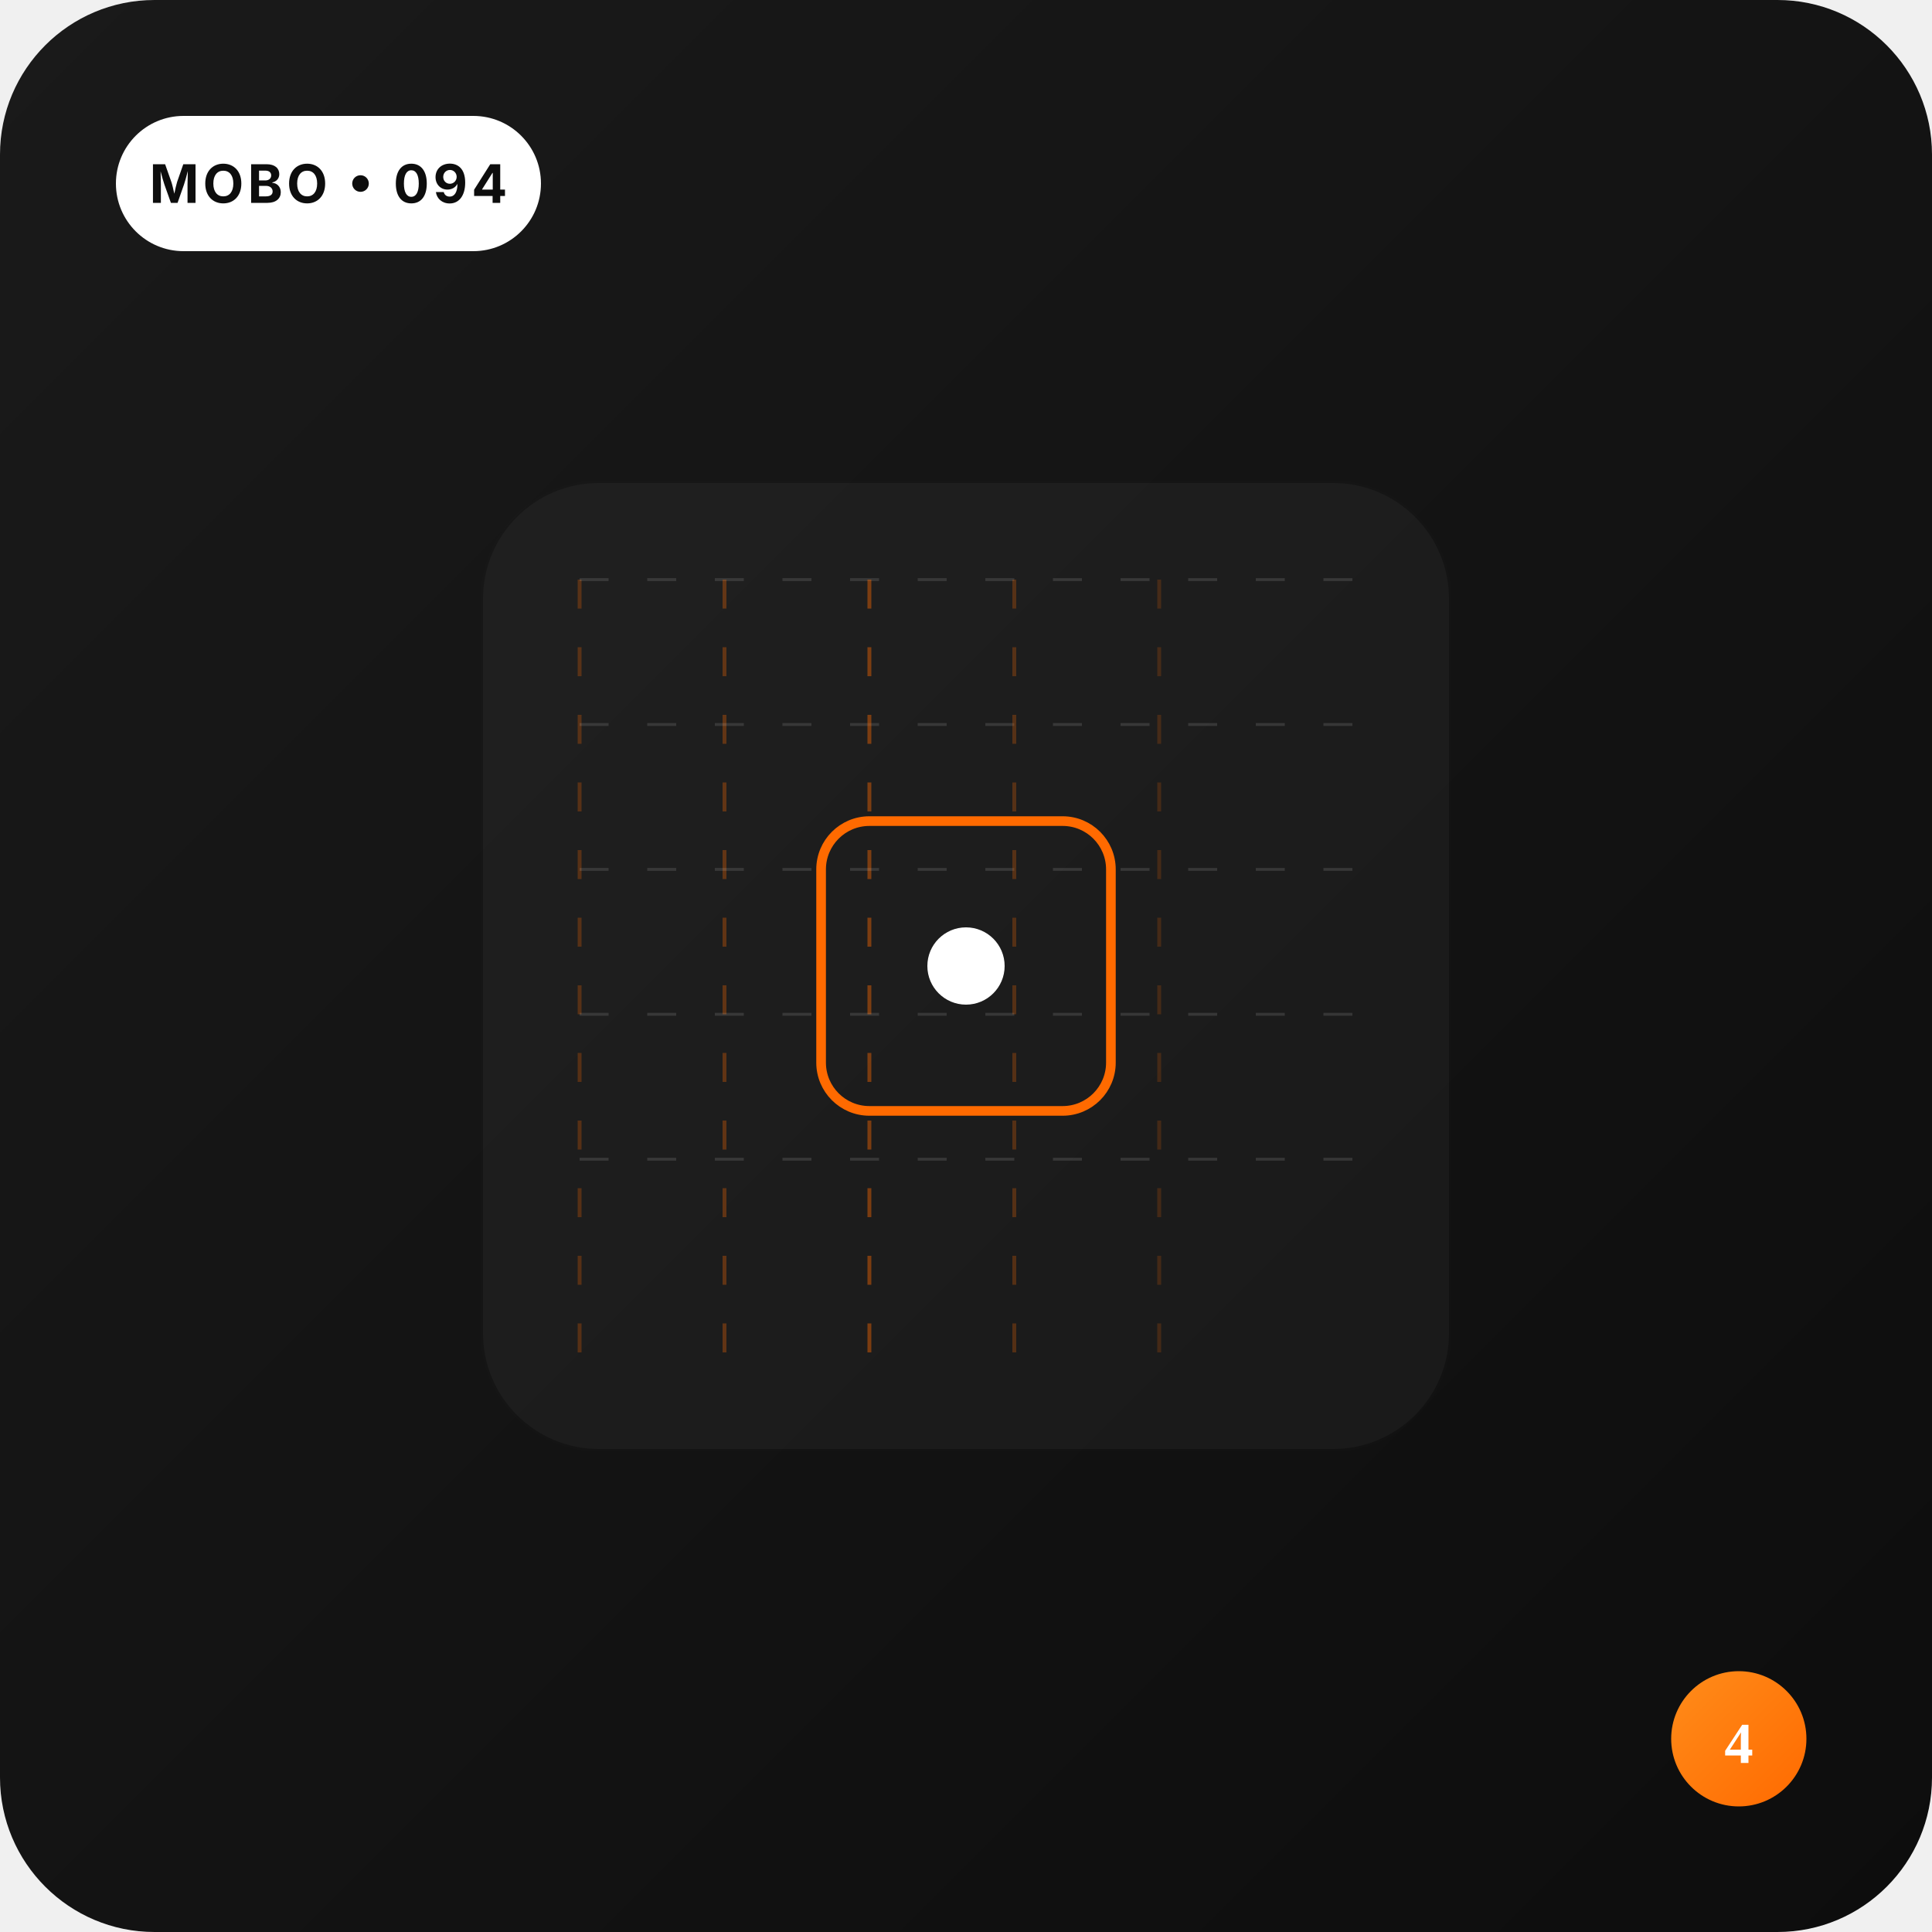
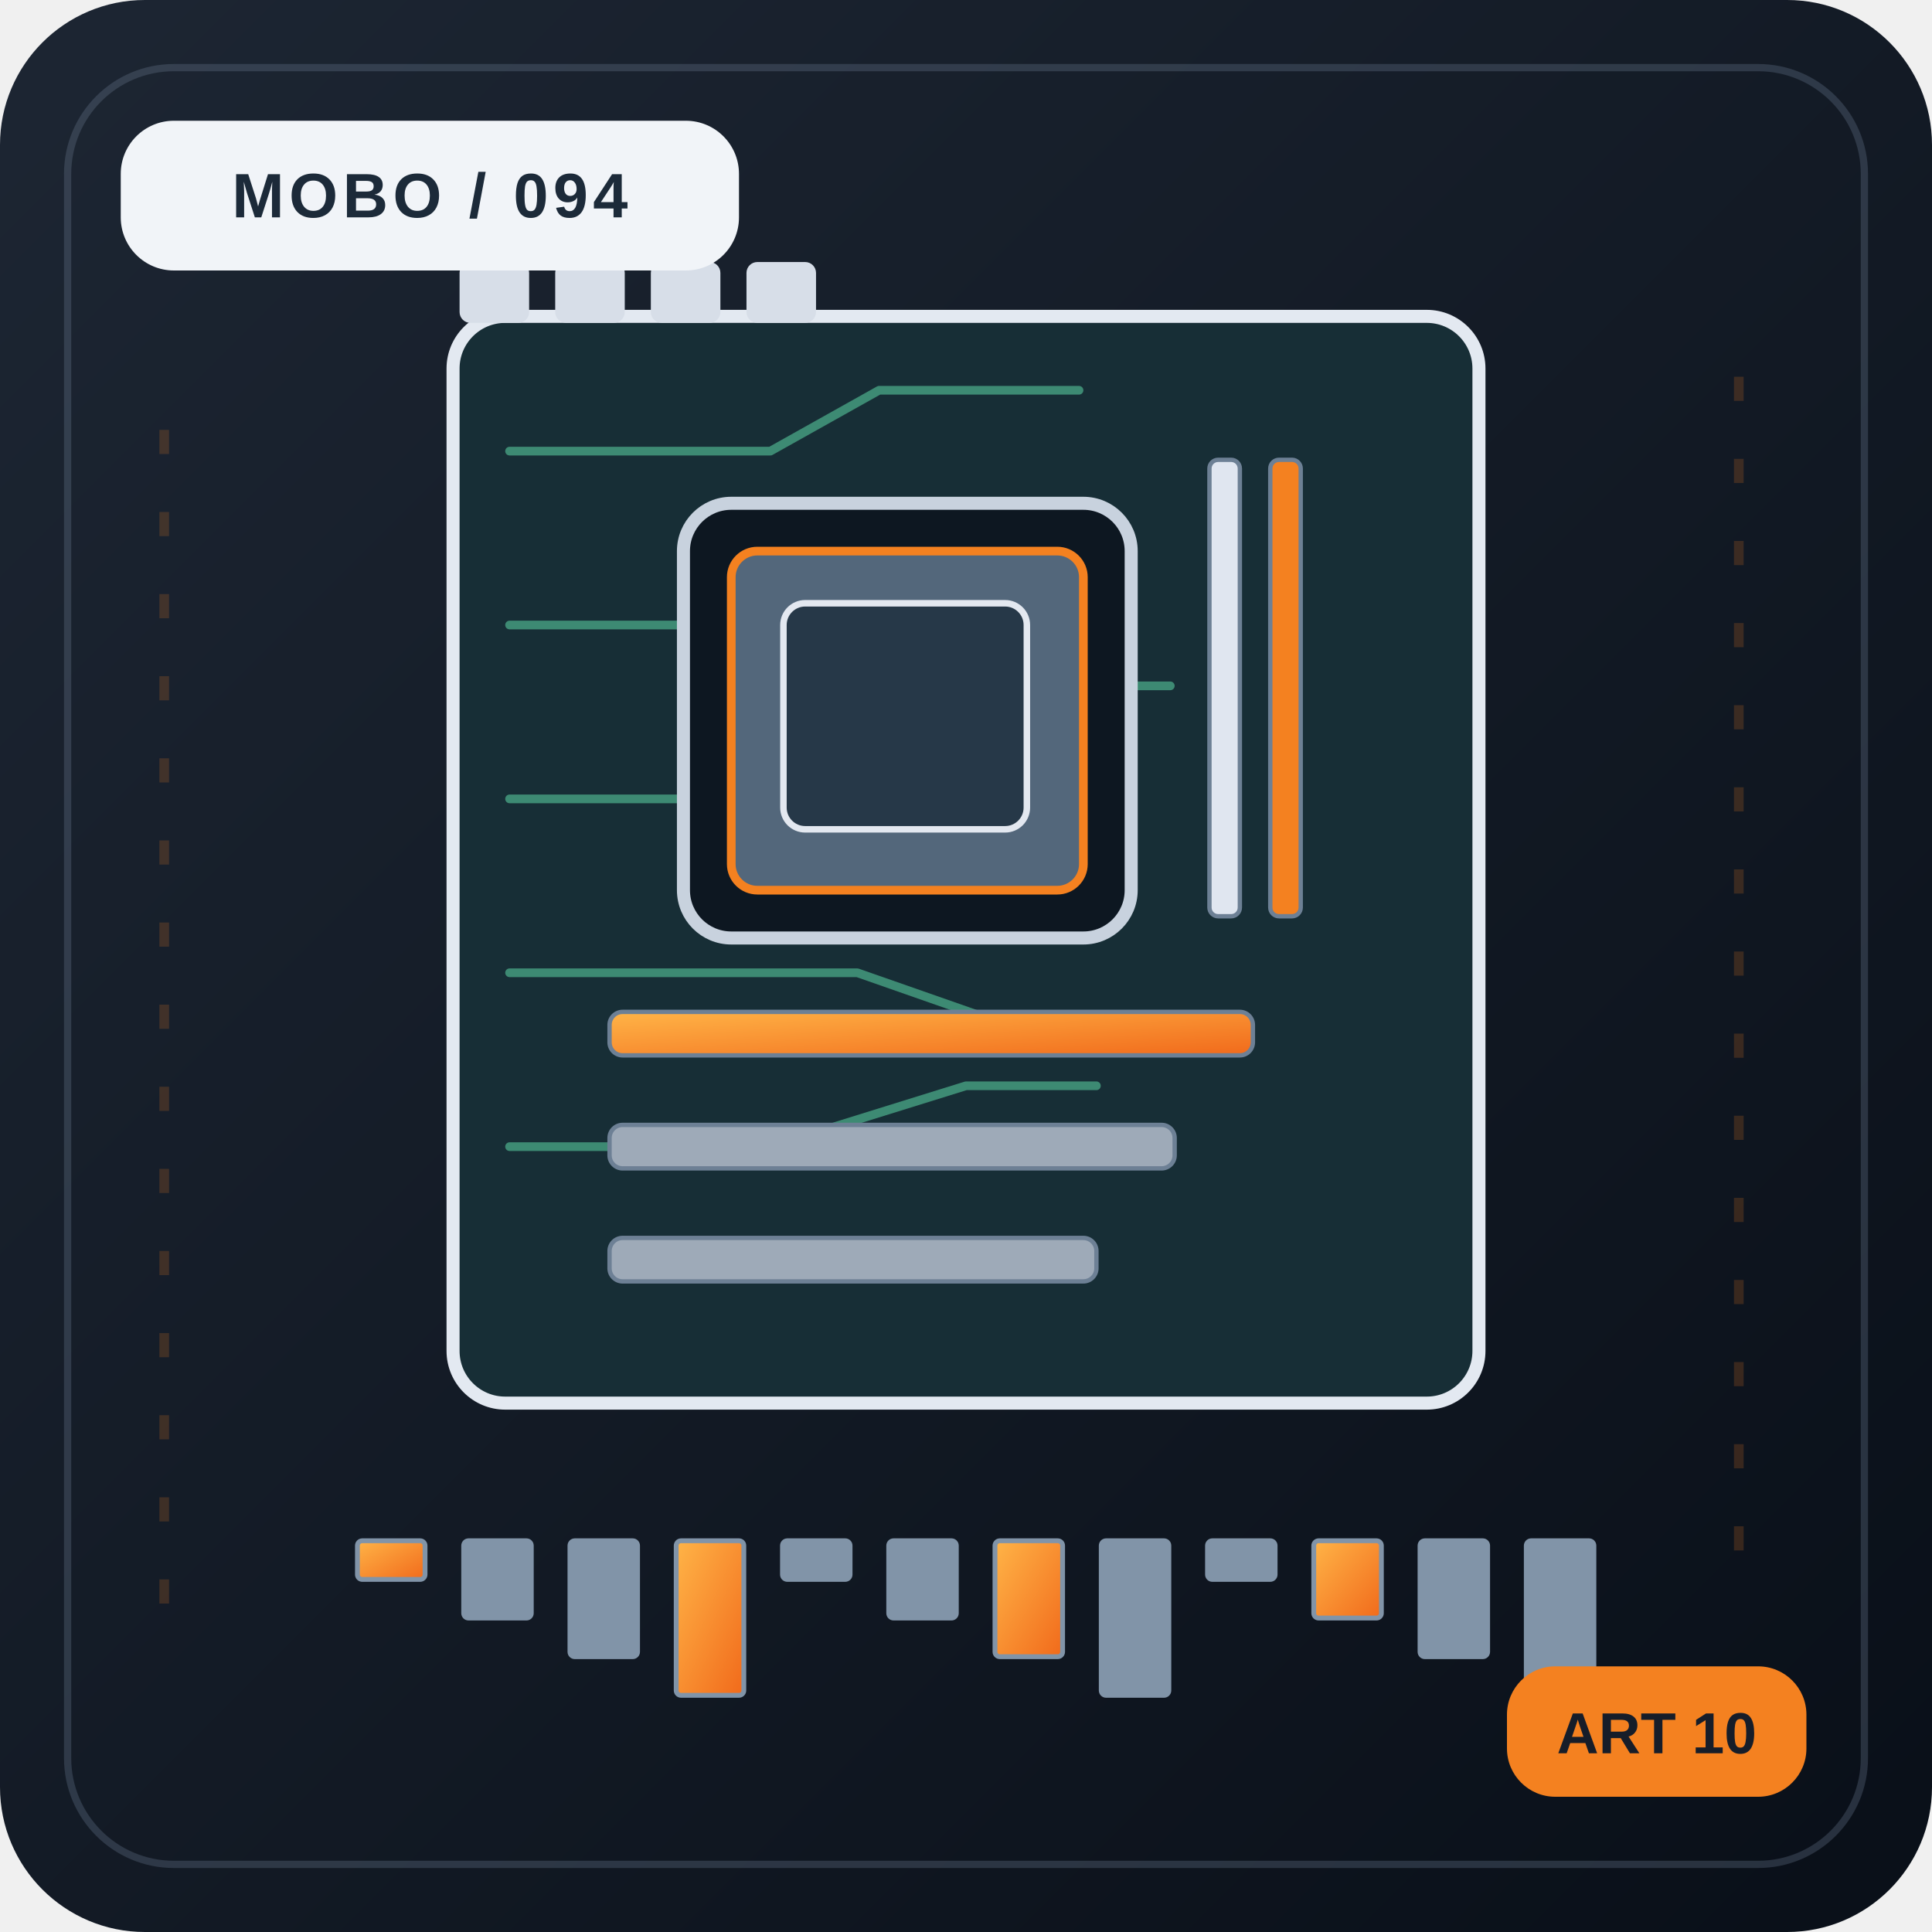
- <svg xmlns="http://www.w3.org/2000/svg" width="400" height="400" viewBox="0 0 400 400">
+ <svg xmlns="http://www.w3.org/2000/svg" width="400" height="400" viewBox="0 0 400 400" role="img" aria-label="Motherboard — design 094" data-creator="Jelvan Elements">
  <defs>
-     <linearGradient id="og" x1="0%" y1="0%" x2="100%" y2="100%">
-       <stop offset="0%" stop-color="#FF8C1A" />
-       <stop offset="100%" stop-color="#FF6A00" />
+     <linearGradient id="accent" x1="0" y1="0" x2="1" y2="1">
+       <stop stop-color="#FFB447" />
+       <stop offset="1" stop-color="#F16A1B" />
    </linearGradient>
-     <linearGradient id="bg" x1="0%" y1="0%" x2="100%" y2="100%">
-       <stop offset="0%" stop-color="#1A1A1A" />
-       <stop offset="100%" stop-color="#0D0D0D" />
+     <linearGradient id="back" x1="0" y1="0" x2="1" y2="1">
+       <stop stop-color="#1D2633" />
+       <stop offset="1" stop-color="#090F18" />
    </linearGradient>
-     <filter id="shadow" x="-20%" y="-20%" width="140%" height="140%">
-       <feDropShadow dx="0" dy="8" stdDeviation="12" flood-color="#000" flood-opacity="0.35" />
-     </filter>
  </defs>
-   <rect width="400" height="400" rx="32" fill="url(#bg)" />
-   <rect x="100" y="100" width="200" height="200" rx="24" fill="#FFFFFF" opacity="0.04" stroke="#FFFFFF" stroke-width="1" stroke-opacity="0.12" />
-   <path d="M120 120 L120 280" stroke="#FF6A00" stroke-width="0.8" opacity="0.258" stroke-dasharray="6 8" />
-   <path d="M120 120 L280 120" stroke="#FFFFFF" stroke-width="0.6" opacity="0.12" stroke-dasharray="6 8" />
-   <path d="M150 120 L150 280" stroke="#FF6A00" stroke-width="0.8" opacity="0.303" stroke-dasharray="6 8" />
-   <path d="M120 150 L280 150" stroke="#FFFFFF" stroke-width="0.6" opacity="0.12" stroke-dasharray="6 8" />
-   <path d="M180 120 L180 280" stroke="#FF6A00" stroke-width="0.8" opacity="0.42" stroke-dasharray="6 8" />
-   <path d="M120 180 L280 180" stroke="#FFFFFF" stroke-width="0.6" opacity="0.12" stroke-dasharray="6 8" />
-   <path d="M210 120 L210 280" stroke="#FF6A00" stroke-width="0.8" opacity="0.252" stroke-dasharray="6 8" />
-   <path d="M120 210 L280 210" stroke="#FFFFFF" stroke-width="0.6" opacity="0.12" stroke-dasharray="6 8" />
-   <path d="M240 120 L240 280" stroke="#FF6A00" stroke-width="0.8" opacity="0.183" stroke-dasharray="6 8" />
-   <path d="M120 240 L280 240" stroke="#FFFFFF" stroke-width="0.6" opacity="0.12" stroke-dasharray="6 8" />
-   <rect x="170" y="170" width="60" height="60" rx="10" fill="none" stroke="#FF6A00" stroke-width="2" />
-   <circle cx="200" cy="200" r="8" fill="#FFFFFF" />
-   <g>
-     <rect x="24" y="24" width="88" height="28" rx="14" fill="#FFFFFF" />
-     <text x="68" y="42" text-anchor="middle" font-family="Inter, Helvetica, sans-serif" font-size="11" font-weight="700" fill="#0D0D0D" letter-spacing="0.8">MOBO • 094</text>
+   <rect width="400" height="400" rx="30" fill="url(#back)" />
+   <rect x="14" y="14" width="372" height="372" rx="22" fill="none" stroke="#6F8197" stroke-opacity=".3" stroke-width="1.5" />
+   <path d="M34 332V80M360 78v250" stroke="#F48120" stroke-opacity=".19" stroke-width="2" stroke-dasharray="5 12" />
+   <g transform="translate(200 178) rotate(0) scale(0.9)">
+     <rect x="-118" y="-125" width="236" height="250" rx="12" fill="#172E36" stroke="#E3E9F1" stroke-width="3" />
+     <path d="M-105 -94h60l25 -14h46" fill="none" stroke="#3D8A73" stroke-width="2" stroke-linejoin="round" stroke-linecap="round" />
+     <path d="M-105 -54h80l30 14h42" fill="none" stroke="#3D8A73" stroke-width="2" stroke-linejoin="round" stroke-linecap="round" />
+     <path d="M-105 -14h60l35 -14h38" fill="none" stroke="#3D8A73" stroke-width="2" stroke-linejoin="round" stroke-linecap="round" />
+     <path d="M-105 26h80l40 14h34" fill="none" stroke="#3D8A73" stroke-width="2" stroke-linejoin="round" stroke-linecap="round" />
+     <path d="M-105 66h60l45 -14h30" fill="none" stroke="#3D8A73" stroke-width="2" stroke-linejoin="round" stroke-linecap="round" />
+     <rect x="-65" y="-82" width="103" height="100" rx="11" fill="#0D1721" stroke="#C8D2DE" stroke-width="3" />
+     <rect x="-54" y="-71" width="81" height="78" rx="6" fill="#53677B" stroke="#F48120" stroke-width="2" />
+     <rect x="-42" y="-59" width="56" height="52" rx="5" fill="#263848" stroke="#E3E8F0" stroke-width="1.5" />
+     <rect x="56" y="-92" width="7" height="105" rx="2" fill="#E0E6F0" stroke="#6D8095" stroke-width="1" />
+     <rect x="70" y="-92" width="7" height="105" rx="2" fill="#F48120" stroke="#6D8095" stroke-width="1" />
+     <rect x="-82" y="35" width="148" height="10" rx="3" fill="url(#accent)" stroke="#6D8095" stroke-width="1" />
+     <rect x="-82" y="61" width="130" height="10" rx="3" fill="#9EAAB8" stroke="#6D8095" stroke-width="1" />
+     <rect x="-82" y="87" width="112" height="10" rx="3" fill="#9EAAB8" stroke="#6D8095" stroke-width="1" />
+     <rect x="-116" y="-137" width="15" height="13" rx="2" fill="#D7DEE8" stroke="#D7DEE8" stroke-width="1" />
+     <rect x="-94" y="-137" width="15" height="13" rx="2" fill="#D7DEE8" stroke="#D7DEE8" stroke-width="1" />
+     <rect x="-72" y="-137" width="15" height="13" rx="2" fill="#D7DEE8" stroke="#D7DEE8" stroke-width="1" />
+     <rect x="-50" y="-137" width="15" height="13" rx="2" fill="#D7DEE8" stroke="#D7DEE8" stroke-width="1" />
  </g>
-   <circle cx="360" cy="360" r="14" fill="url(#og)" />
-   <text x="360" y="365" text-anchor="middle" font-size="12" fill="#FFFFFF" font-weight="800">4</text>
+   <rect x="74" y="319" width="14" height="8" rx="1" fill="url(#accent)" stroke="#8194A8" stroke-width="1" />
+   <rect x="96" y="319" width="14" height="16" rx="1" fill="#8194A8" stroke="#8194A8" stroke-width="1" />
+   <rect x="118" y="319" width="14" height="24" rx="1" fill="#8194A8" stroke="#8194A8" stroke-width="1" />
+   <rect x="140" y="319" width="14" height="32" rx="1" fill="url(#accent)" stroke="#8194A8" stroke-width="1" />
+   <rect x="162" y="319" width="14" height="8" rx="1" fill="#8194A8" stroke="#8194A8" stroke-width="1" />
+   <rect x="184" y="319" width="14" height="16" rx="1" fill="#8194A8" stroke="#8194A8" stroke-width="1" />
+   <rect x="206" y="319" width="14" height="24" rx="1" fill="url(#accent)" stroke="#8194A8" stroke-width="1" />
+   <rect x="228" y="319" width="14" height="32" rx="1" fill="#8194A8" stroke="#8194A8" stroke-width="1" />
+   <rect x="250" y="319" width="14" height="8" rx="1" fill="#8194A8" stroke="#8194A8" stroke-width="1" />
+   <rect x="272" y="319" width="14" height="16" rx="1" fill="url(#accent)" stroke="#8194A8" stroke-width="1" />
+   <rect x="294" y="319" width="14" height="24" rx="1" fill="#8194A8" stroke="#8194A8" stroke-width="1" />
+   <rect x="316" y="319" width="14" height="32" rx="1" fill="#8194A8" stroke="#8194A8" stroke-width="1" />
+   <rect x="25" y="25" width="128" height="31" rx="11" fill="#F1F4F8" />
+   <text x="89" y="45" text-anchor="middle" fill="#1C2A39" font-family="Arial, sans-serif" font-size="13" font-weight="700" letter-spacing="1">MOBO / 094</text>
+   <rect x="312" y="345" width="62" height="27" rx="10" fill="#F48120" />
+   <text x="343" y="363" text-anchor="middle" fill="#161D29" font-family="Arial, sans-serif" font-size="12" font-weight="700">ART 10</text>
</svg>
